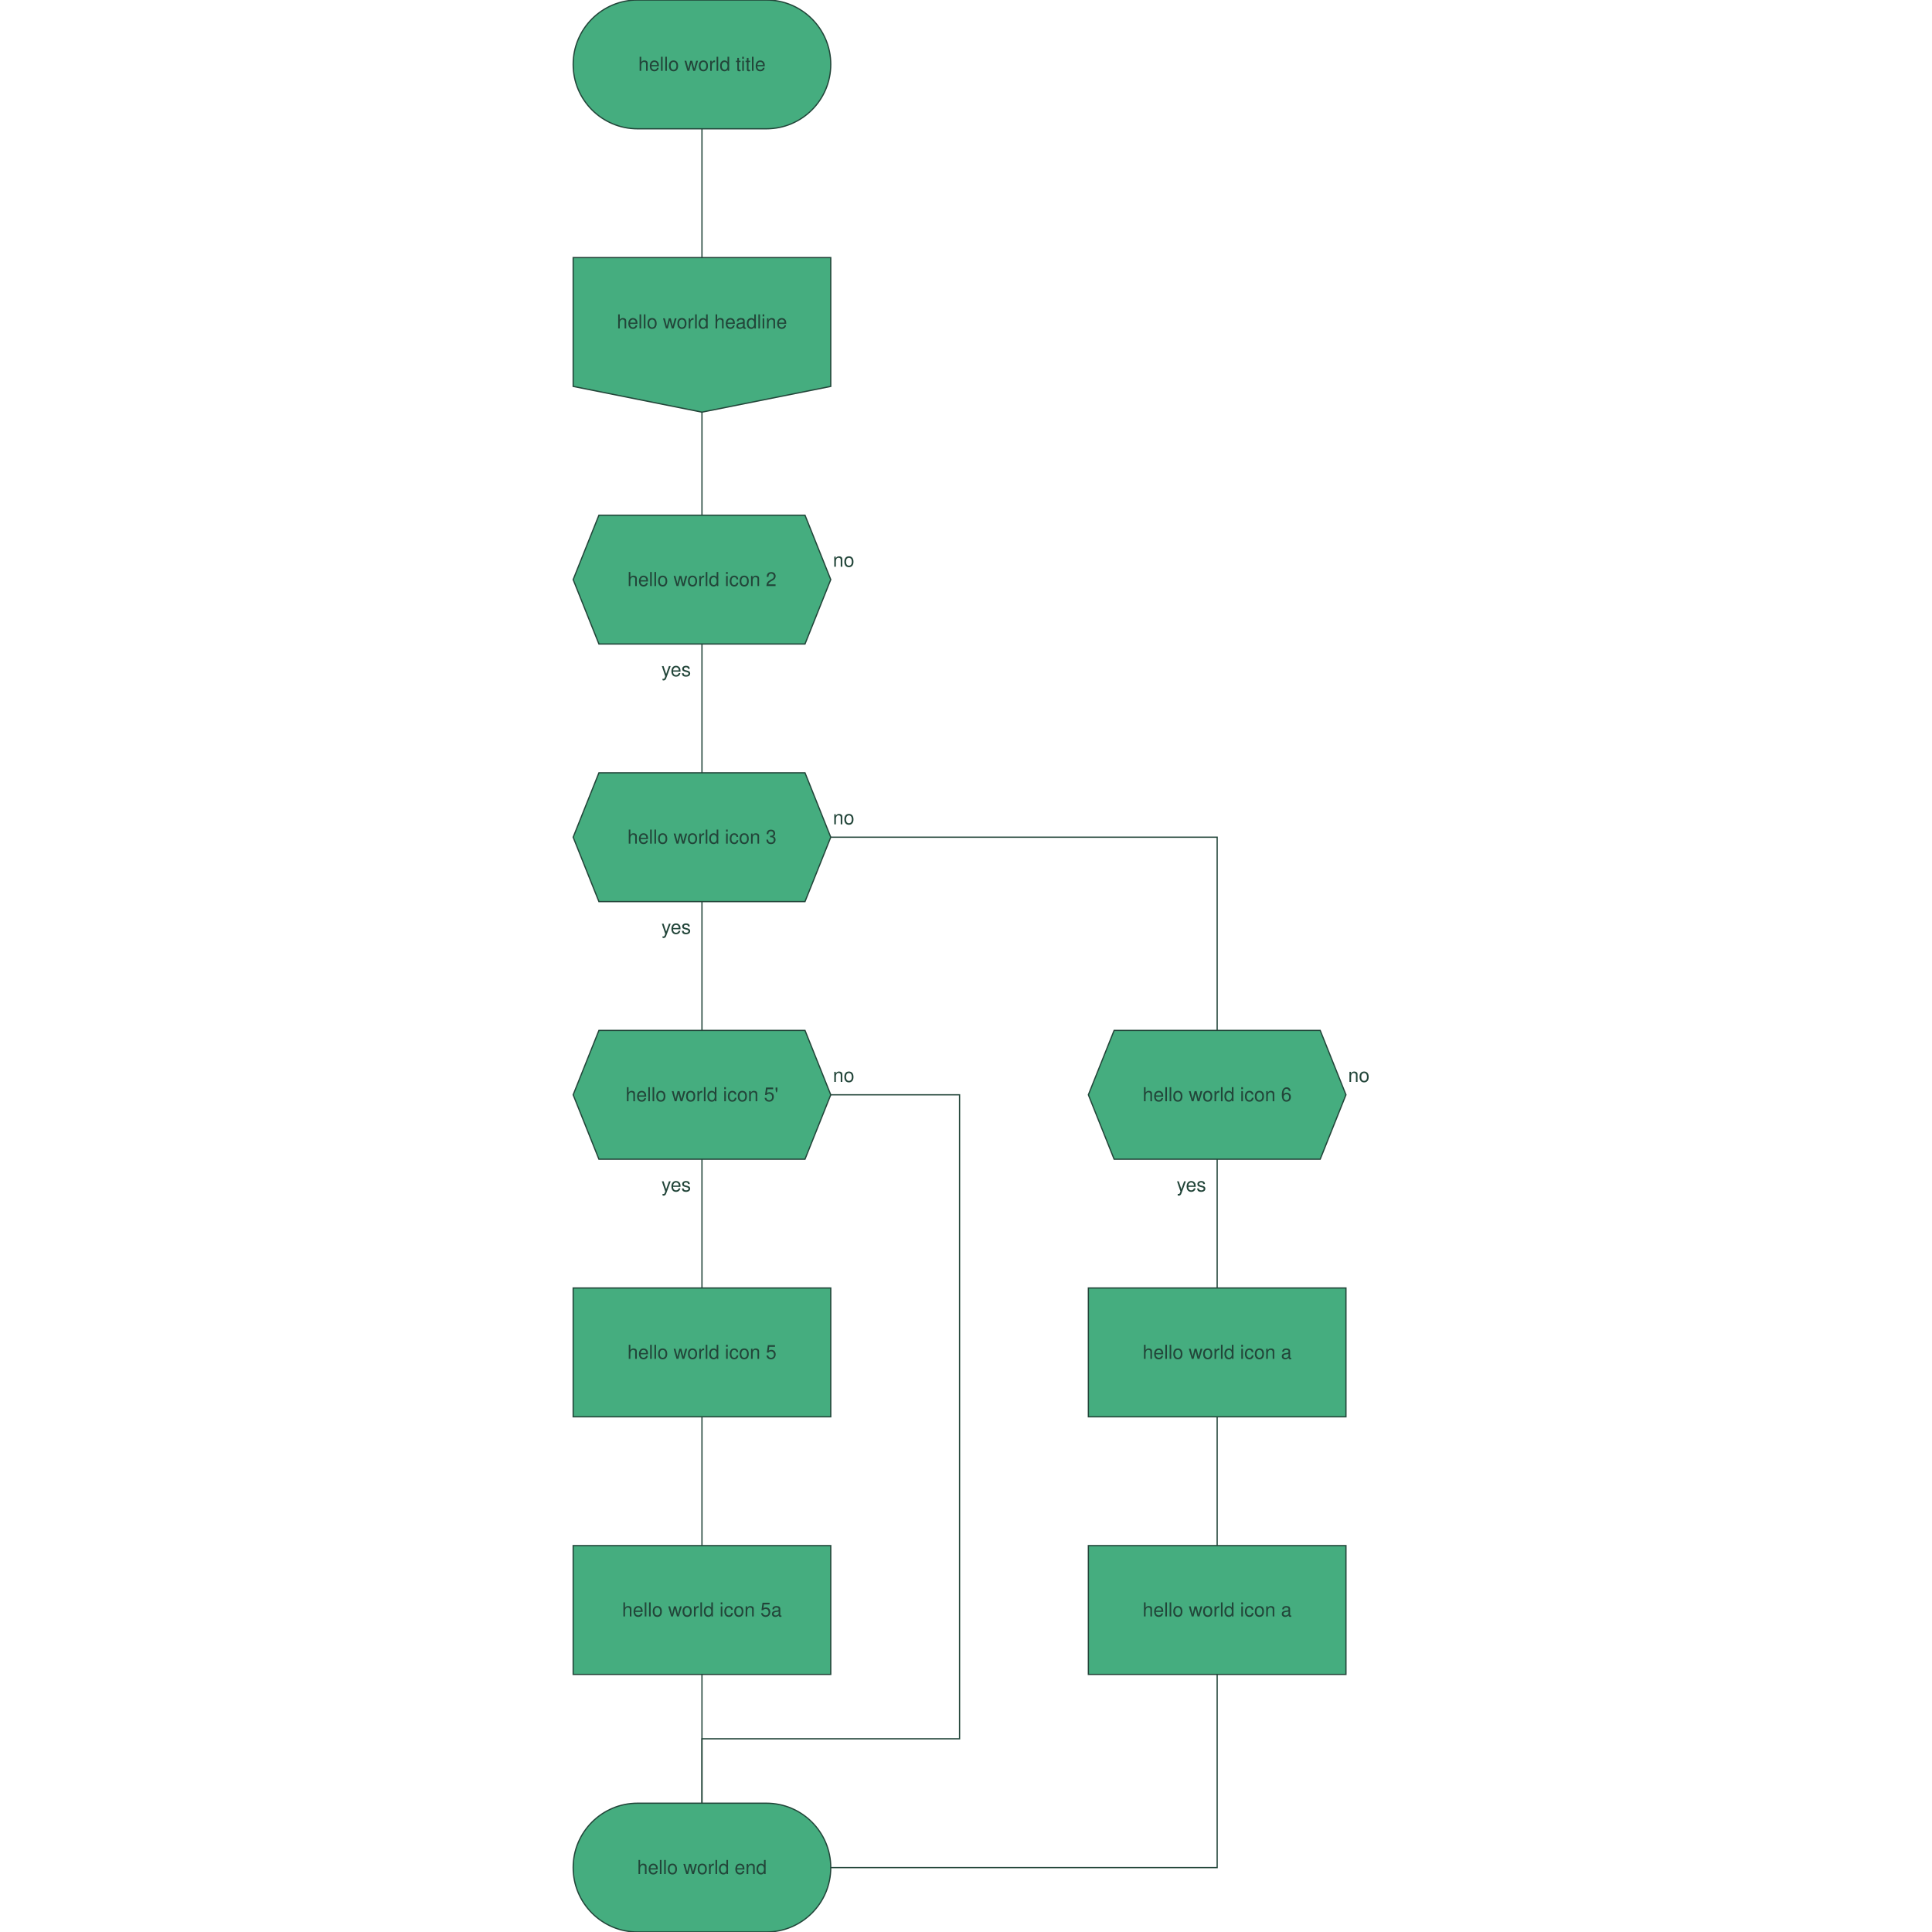
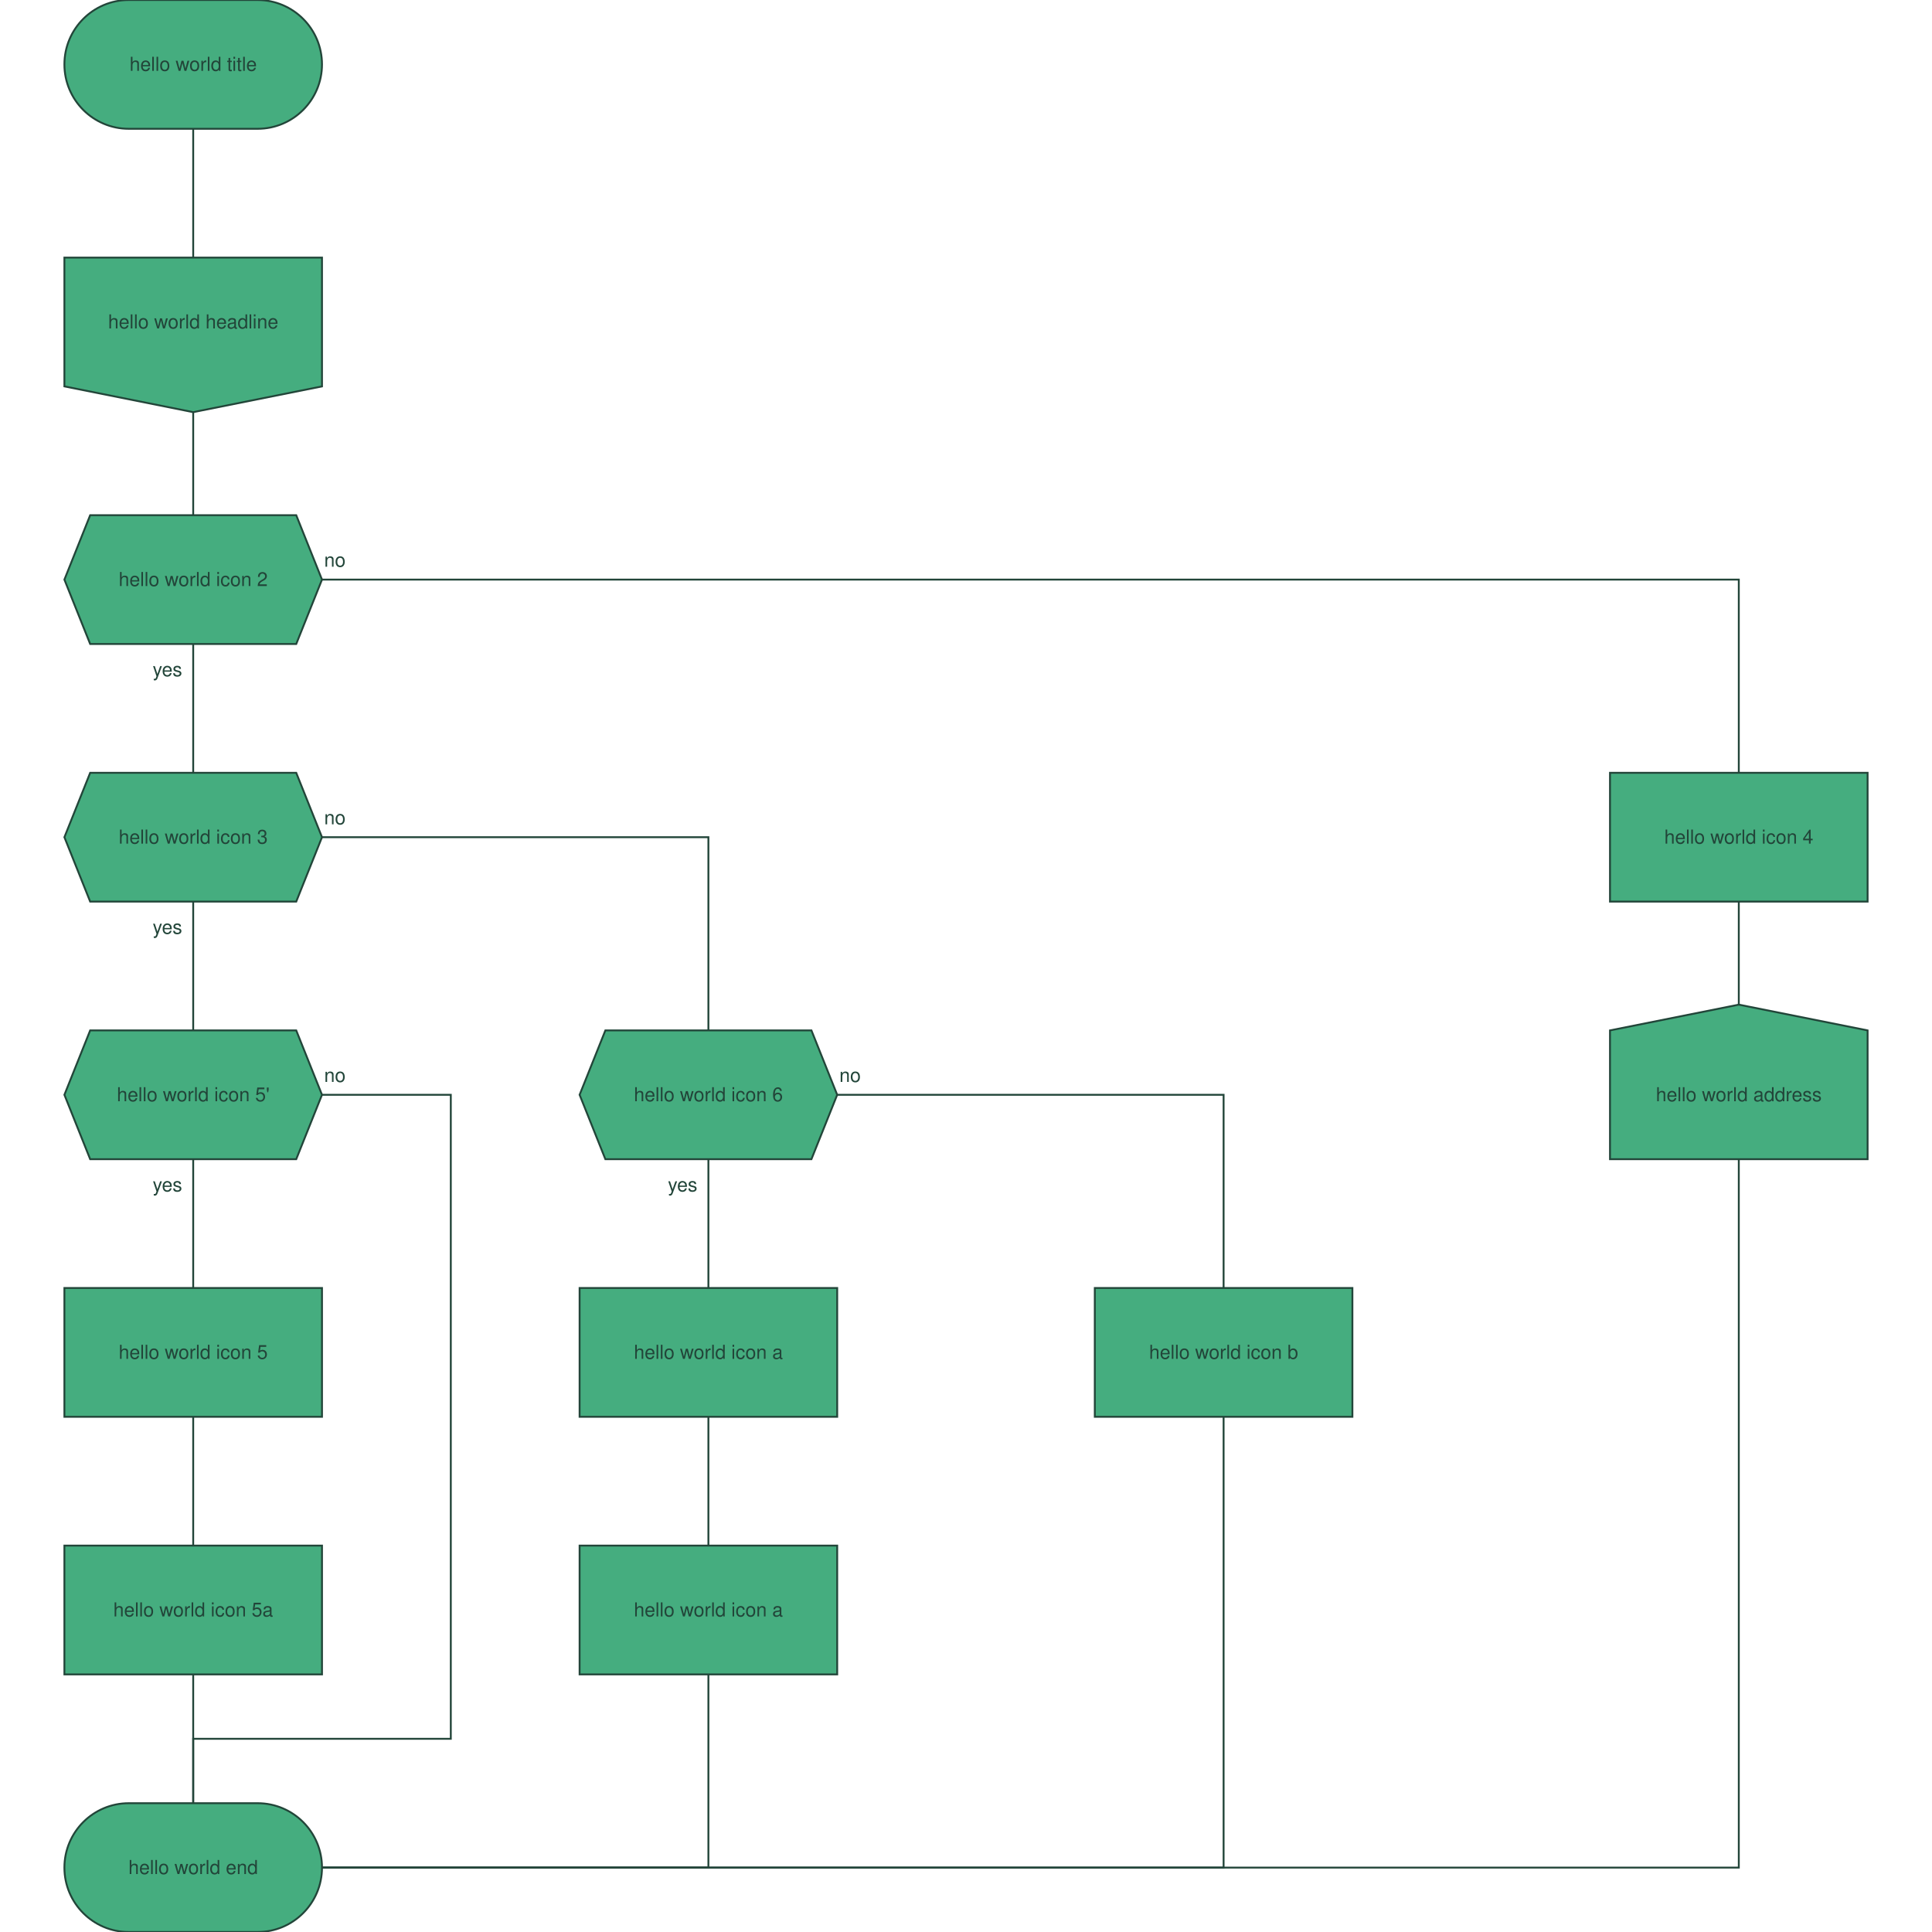
<svg xmlns="http://www.w3.org/2000/svg" font-size="1" viewBox="0.0 0.0 1000.0 1000.0" stroke="rgb(0,0,0)" width="1000" stroke-opacity="1" height="1000" version="1.1">
  <defs />
-   <g stroke-linejoin="miter" fill-opacity="0.0" fill="rgb(0,0,0)" stroke="rgb(34,69,57)" stroke-linecap="butt" stroke-miterlimit="10.0" stroke-opacity="1.0" stroke-width="0.638">
-     <path d="M 630,833.333 v 133.333 h -266.667 " />
+   <g stroke-linejoin="miter" fill-opacity="0.0" fill="rgb(0,0,0)" stroke="rgb(34,69,57)" stroke-linecap="butt" stroke-miterlimit="10.0" stroke-opacity="1.0" stroke-width="0.966">
+     <path d="M 900,566.667 v 400 h -800 " />
  </g>
-   <g stroke-linejoin="miter" fill-opacity="0.0" fill="rgb(0,0,0)" stroke="rgb(34,69,57)" stroke-linecap="butt" stroke-miterlimit="10.0" stroke-opacity="1.0" stroke-width="0.638">
-     <path d="M 630,700 v 133.333 " />
+   <g stroke-linejoin="miter" fill-opacity="0.0" fill="rgb(0,0,0)" stroke="rgb(34,69,57)" stroke-linecap="butt" stroke-miterlimit="10.0" stroke-opacity="1.0" stroke-width="0.966">
+     <path d="M 900,433.333 v 133.333 " />
  </g>
-   <g stroke-linejoin="miter" fill-opacity="0.0" fill="rgb(0,0,0)" stroke="rgb(34,69,57)" stroke-linecap="butt" stroke-miterlimit="10.0" stroke-opacity="1.0" stroke-width="0.638">
-     <path d="M 630,566.667 v 133.333 " />
+   <g stroke-linejoin="miter" fill-opacity="0.0" fill="rgb(0,0,0)" stroke="rgb(34,69,57)" stroke-linecap="butt" stroke-miterlimit="10.0" stroke-opacity="1.0" stroke-width="0.966">
+     <path d="M 633.333,700 v 266.667 h -533.333 " />
  </g>
-   <g stroke-linejoin="miter" fill-opacity="0.0" fill="rgb(0,0,0)" stroke="rgb(34,69,57)" stroke-linecap="butt" stroke-miterlimit="10.0" stroke-opacity="1.0" stroke-width="0.638">
-     <path d="M 363.333,833.333 v 133.333 " />
+   <g stroke-linejoin="miter" fill-opacity="0.0" fill="rgb(0,0,0)" stroke="rgb(34,69,57)" stroke-linecap="butt" stroke-miterlimit="10.0" stroke-opacity="1.0" stroke-width="0.966">
+     <path d="M 366.667,833.333 v 133.333 h -266.667 " />
  </g>
-   <g stroke-linejoin="miter" fill-opacity="0.0" fill="rgb(0,0,0)" stroke="rgb(34,69,57)" stroke-linecap="butt" stroke-miterlimit="10.0" stroke-opacity="1.0" stroke-width="0.638">
-     <path d="M 363.333,700 v 133.333 " />
+   <g stroke-linejoin="miter" fill-opacity="0.0" fill="rgb(0,0,0)" stroke="rgb(34,69,57)" stroke-linecap="butt" stroke-miterlimit="10.0" stroke-opacity="1.0" stroke-width="0.966">
+     <path d="M 366.667,700 v 133.333 " />
  </g>
-   <g stroke-linejoin="miter" fill-opacity="0.0" fill="rgb(0,0,0)" stroke="rgb(34,69,57)" stroke-linecap="butt" stroke-miterlimit="10.0" stroke-opacity="1.0" stroke-width="0.638">
-     <path d="M 363.333,566.667 h 133.333 v 333.333 h -133.333 v 66.667 " />
+   <g stroke-linejoin="miter" fill-opacity="0.0" fill="rgb(0,0,0)" stroke="rgb(34,69,57)" stroke-linecap="butt" stroke-miterlimit="10.0" stroke-opacity="1.0" stroke-width="0.966">
+     <path d="M 366.667,566.667 h 266.667 v 133.333 " />
  </g>
-   <g stroke-linejoin="miter" fill-opacity="0.0" fill="rgb(0,0,0)" stroke="rgb(34,69,57)" stroke-linecap="butt" stroke-miterlimit="10.0" stroke-opacity="1.0" stroke-width="0.638">
-     <path d="M 363.333,566.667 v 133.333 " />
+   <g stroke-linejoin="miter" fill-opacity="0.0" fill="rgb(0,0,0)" stroke="rgb(34,69,57)" stroke-linecap="butt" stroke-miterlimit="10.0" stroke-opacity="1.0" stroke-width="0.966">
+     <path d="M 366.667,566.667 v 133.333 " />
  </g>
-   <g stroke-linejoin="miter" fill-opacity="0.0" fill="rgb(0,0,0)" stroke="rgb(34,69,57)" stroke-linecap="butt" stroke-miterlimit="10.0" stroke-opacity="1.0" stroke-width="0.638">
-     <path d="M 363.333,433.333 h 266.667 v 133.333 " />
+   <g stroke-linejoin="miter" fill-opacity="0.0" fill="rgb(0,0,0)" stroke="rgb(34,69,57)" stroke-linecap="butt" stroke-miterlimit="10.0" stroke-opacity="1.0" stroke-width="0.966">
+     <path d="M 100,833.333 v 133.333 " />
  </g>
-   <g stroke-linejoin="miter" fill-opacity="0.0" fill="rgb(0,0,0)" stroke="rgb(34,69,57)" stroke-linecap="butt" stroke-miterlimit="10.0" stroke-opacity="1.0" stroke-width="0.638">
-     <path d="M 363.333,433.333 v 133.333 " />
+   <g stroke-linejoin="miter" fill-opacity="0.0" fill="rgb(0,0,0)" stroke="rgb(34,69,57)" stroke-linecap="butt" stroke-miterlimit="10.0" stroke-opacity="1.0" stroke-width="0.966">
+     <path d="M 100,700 v 133.333 " />
  </g>
-   <g stroke-linejoin="miter" fill-opacity="0.0" fill="rgb(0,0,0)" stroke="rgb(34,69,57)" stroke-linecap="butt" stroke-miterlimit="10.0" stroke-opacity="1.0" stroke-width="0.638">
-     <path d="M 363.333,300 v 133.333 " />
+   <g stroke-linejoin="miter" fill-opacity="0.0" fill="rgb(0,0,0)" stroke="rgb(34,69,57)" stroke-linecap="butt" stroke-miterlimit="10.0" stroke-opacity="1.0" stroke-width="0.966">
+     <path d="M 100,566.667 h 133.333 v 333.333 h -133.333 v 66.667 " />
  </g>
-   <g stroke-linejoin="miter" fill-opacity="0.0" fill="rgb(0,0,0)" stroke="rgb(34,69,57)" stroke-linecap="butt" stroke-miterlimit="10.0" stroke-opacity="1.0" stroke-width="0.638">
-     <path d="M 363.333,166.667 v 133.333 " />
+   <g stroke-linejoin="miter" fill-opacity="0.0" fill="rgb(0,0,0)" stroke="rgb(34,69,57)" stroke-linecap="butt" stroke-miterlimit="10.0" stroke-opacity="1.0" stroke-width="0.966">
+     <path d="M 100,566.667 v 133.333 " />
  </g>
-   <g stroke-linejoin="miter" fill-opacity="0.0" fill="rgb(0,0,0)" stroke="rgb(34,69,57)" stroke-linecap="butt" stroke-miterlimit="10.0" stroke-opacity="1.0" stroke-width="0.638">
-     <path d="M 363.333,33.333 v 133.333 " />
+   <g stroke-linejoin="miter" fill-opacity="0.0" fill="rgb(0,0,0)" stroke="rgb(34,69,57)" stroke-linecap="butt" stroke-miterlimit="10.0" stroke-opacity="1.0" stroke-width="0.966">
+     <path d="M 100,433.333 h 266.667 v 133.333 " />
  </g>
-   <g stroke-linejoin="miter" fill-opacity="1.0" fill="rgb(69,173,127)" stroke="rgb(34,69,57)" stroke-linecap="butt" stroke-miterlimit="10.0" stroke-opacity="1.0" stroke-width="0.638">
-     <path d="M 696.667,866.667 l -0,-66.667 h -133.333 l -0,66.667 Z" />
+   <g stroke-linejoin="miter" fill-opacity="0.0" fill="rgb(0,0,0)" stroke="rgb(34,69,57)" stroke-linecap="butt" stroke-miterlimit="10.0" stroke-opacity="1.0" stroke-width="0.966">
+     <path d="M 100,433.333 v 133.333 " />
  </g>
-   <g stroke-linejoin="miter" fill-opacity="1.0" font-size="10.0px" fill="rgb(34,69,57)" stroke="rgb(0,0,0)" font-weight="300" font-family="helvetica" stroke-linecap="butt" stroke-miterlimit="10.0" stroke-opacity="1.0" stroke-width="2.551">
-     <text transform="matrix(1,0,0,1,630,833.3333)" stroke="none" dominant-baseline="middle" text-anchor="middle">hello world icon a</text>
+   <g stroke-linejoin="miter" fill-opacity="0.0" fill="rgb(0,0,0)" stroke="rgb(34,69,57)" stroke-linecap="butt" stroke-miterlimit="10.0" stroke-opacity="1.0" stroke-width="0.966">
+     <path d="M 100,300 h 800 v 133.333 " />
  </g>
-   <g stroke-linejoin="miter" fill-opacity="1.0" fill="rgb(69,173,127)" stroke="rgb(34,69,57)" stroke-linecap="butt" stroke-miterlimit="10.0" stroke-opacity="1.0" stroke-width="0.638">
-     <path d="M 696.667,733.333 l -0,-66.667 h -133.333 l -0,66.667 Z" />
+   <g stroke-linejoin="miter" fill-opacity="0.0" fill="rgb(0,0,0)" stroke="rgb(34,69,57)" stroke-linecap="butt" stroke-miterlimit="10.0" stroke-opacity="1.0" stroke-width="0.966">
+     <path d="M 100,300 v 133.333 " />
  </g>
-   <g stroke-linejoin="miter" fill-opacity="1.0" font-size="10.0px" fill="rgb(34,69,57)" stroke="rgb(0,0,0)" font-weight="300" font-family="helvetica" stroke-linecap="butt" stroke-miterlimit="10.0" stroke-opacity="1.0" stroke-width="2.551">
-     <text transform="matrix(1,0,0,1,630,700)" stroke="none" dominant-baseline="middle" text-anchor="middle">hello world icon a</text>
+   <g stroke-linejoin="miter" fill-opacity="0.0" fill="rgb(0,0,0)" stroke="rgb(34,69,57)" stroke-linecap="butt" stroke-miterlimit="10.0" stroke-opacity="1.0" stroke-width="0.966">
+     <path d="M 100,166.667 v 133.333 " />
  </g>
-   <g stroke-linejoin="miter" fill-opacity="1.0" fill="rgb(69,173,127)" stroke="rgb(34,69,57)" stroke-linecap="butt" stroke-miterlimit="10.0" stroke-opacity="1.0" stroke-width="0.638">
-     <path d="M 576.667,600 l -13.333,-33.333 l 13.333,-33.333 h 106.667 l 13.333,33.333 l -13.333,33.333 h -106.667 Z" />
+   <g stroke-linejoin="miter" fill-opacity="0.0" fill="rgb(0,0,0)" stroke="rgb(34,69,57)" stroke-linecap="butt" stroke-miterlimit="10.0" stroke-opacity="1.0" stroke-width="0.966">
+     <path d="M 100,33.333 v 133.333 " />
  </g>
-   <g stroke-linejoin="miter" fill-opacity="1.0" font-size="10.0px" fill="rgb(34,69,57)" stroke="rgb(0,0,0)" font-weight="300" font-family="helvetica" stroke-linecap="butt" stroke-miterlimit="10.0" stroke-opacity="1.0" stroke-width="2.551">
-     <text transform="matrix(1,0,0,1,703.3333,556.6667)" stroke="none" dominant-baseline="middle" text-anchor="middle">no</text>
+   <g stroke-linejoin="miter" fill-opacity="1.0" fill="rgb(69,173,127)" stroke="rgb(34,69,57)" stroke-linecap="butt" stroke-miterlimit="10.0" stroke-opacity="1.0" stroke-width="0.966">
+     <path d="M 833.333,600 v -66.667 l 66.667,-13.333 l 66.667,13.333 v 66.667 h -133.333 Z" />
  </g>
-   <g stroke-linejoin="miter" fill-opacity="1.0" font-size="10.0px" fill="rgb(34,69,57)" stroke="rgb(0,0,0)" font-weight="300" font-family="helvetica" stroke-linecap="butt" stroke-miterlimit="10.0" stroke-opacity="1.0" stroke-width="2.551">
-     <text transform="matrix(1,0,0,1,616.6667,613.3333)" stroke="none" dominant-baseline="middle" text-anchor="middle">yes</text>
+   <g stroke-linejoin="miter" fill-opacity="1.0" font-size="10.0px" fill="rgb(34,69,57)" stroke="rgb(0,0,0)" font-weight="300" font-family="helvetica" stroke-linecap="butt" stroke-miterlimit="10.0" stroke-opacity="1.0" stroke-width="3.864">
+     <text transform="matrix(1,0,0,1,900,566.6667)" stroke="none" dominant-baseline="middle" text-anchor="middle">hello world address</text>
  </g>
-   <g stroke-linejoin="miter" fill-opacity="1.0" font-size="10.0px" fill="rgb(34,69,57)" stroke="rgb(0,0,0)" font-weight="300" font-family="helvetica" stroke-linecap="butt" stroke-miterlimit="10.0" stroke-opacity="1.0" stroke-width="2.551">
-     <text transform="matrix(1,0,0,1,630,566.6667)" stroke="none" dominant-baseline="middle" text-anchor="middle">hello world icon 6</text>
+   <g stroke-linejoin="miter" fill-opacity="1.0" fill="rgb(69,173,127)" stroke="rgb(34,69,57)" stroke-linecap="butt" stroke-miterlimit="10.0" stroke-opacity="1.0" stroke-width="0.966">
+     <path d="M 966.667,466.667 l -0,-66.667 h -133.333 l -0,66.667 Z" />
  </g>
-   <g stroke-linejoin="miter" fill-opacity="1.0" fill="rgb(69,173,127)" stroke="rgb(34,69,57)" stroke-linecap="butt" stroke-miterlimit="10.0" stroke-opacity="1.0" stroke-width="0.638">
-     <path d="M 430,966.667 h 0 c 0,-18.41 -14.924,-33.333 -33.333 -33.333h -66.667 c -18.41,-0 -33.333,14.924 -33.333 33.333h 0 c -0,18.41 14.924,33.333 33.333 33.333h 66.667 c 18.41,0 33.333,-14.924 33.333 -33.333Z" />
+   <g stroke-linejoin="miter" fill-opacity="1.0" font-size="10.0px" fill="rgb(34,69,57)" stroke="rgb(0,0,0)" font-weight="300" font-family="helvetica" stroke-linecap="butt" stroke-miterlimit="10.0" stroke-opacity="1.0" stroke-width="3.864">
+     <text transform="matrix(1,0,0,1,900,433.3333)" stroke="none" dominant-baseline="middle" text-anchor="middle">hello world icon 4</text>
  </g>
-   <g stroke-linejoin="miter" fill-opacity="1.0" font-size="10.0px" fill="rgb(34,69,57)" stroke="rgb(0,0,0)" font-weight="300" font-family="helvetica" stroke-linecap="butt" stroke-miterlimit="10.0" stroke-opacity="1.0" stroke-width="2.551">
-     <text transform="matrix(1,0,0,1,363.3333,966.6667)" stroke="none" dominant-baseline="middle" text-anchor="middle">hello world end</text>
+   <g stroke-linejoin="miter" fill-opacity="1.0" fill="rgb(69,173,127)" stroke="rgb(34,69,57)" stroke-linecap="butt" stroke-miterlimit="10.0" stroke-opacity="1.0" stroke-width="0.966">
+     <path d="M 700,733.333 l -0,-66.667 h -133.333 l -0,66.667 Z" />
  </g>
-   <g stroke-linejoin="miter" fill-opacity="1.0" fill="rgb(69,173,127)" stroke="rgb(34,69,57)" stroke-linecap="butt" stroke-miterlimit="10.0" stroke-opacity="1.0" stroke-width="0.638">
-     <path d="M 430,866.667 l -0,-66.667 h -133.333 l -0,66.667 Z" />
+   <g stroke-linejoin="miter" fill-opacity="1.0" font-size="10.0px" fill="rgb(34,69,57)" stroke="rgb(0,0,0)" font-weight="300" font-family="helvetica" stroke-linecap="butt" stroke-miterlimit="10.0" stroke-opacity="1.0" stroke-width="3.864">
+     <text transform="matrix(1,0,0,1,633.3333,700)" stroke="none" dominant-baseline="middle" text-anchor="middle">hello world icon b</text>
  </g>
-   <g stroke-linejoin="miter" fill-opacity="1.0" font-size="10.0px" fill="rgb(34,69,57)" stroke="rgb(0,0,0)" font-weight="300" font-family="helvetica" stroke-linecap="butt" stroke-miterlimit="10.0" stroke-opacity="1.0" stroke-width="2.551">
-     <text transform="matrix(1,0,0,1,363.3333,833.3333)" stroke="none" dominant-baseline="middle" text-anchor="middle">hello world icon 5a</text>
+   <g stroke-linejoin="miter" fill-opacity="1.0" fill="rgb(69,173,127)" stroke="rgb(34,69,57)" stroke-linecap="butt" stroke-miterlimit="10.0" stroke-opacity="1.0" stroke-width="0.966">
+     <path d="M 433.333,866.667 l -0,-66.667 h -133.333 l -0,66.667 Z" />
  </g>
-   <g stroke-linejoin="miter" fill-opacity="1.0" fill="rgb(69,173,127)" stroke="rgb(34,69,57)" stroke-linecap="butt" stroke-miterlimit="10.0" stroke-opacity="1.0" stroke-width="0.638">
-     <path d="M 430,733.333 l -0,-66.667 h -133.333 l -0,66.667 Z" />
+   <g stroke-linejoin="miter" fill-opacity="1.0" font-size="10.0px" fill="rgb(34,69,57)" stroke="rgb(0,0,0)" font-weight="300" font-family="helvetica" stroke-linecap="butt" stroke-miterlimit="10.0" stroke-opacity="1.0" stroke-width="3.864">
+     <text transform="matrix(1,0,0,1,366.6667,833.3333)" stroke="none" dominant-baseline="middle" text-anchor="middle">hello world icon a</text>
  </g>
-   <g stroke-linejoin="miter" fill-opacity="1.0" font-size="10.0px" fill="rgb(34,69,57)" stroke="rgb(0,0,0)" font-weight="300" font-family="helvetica" stroke-linecap="butt" stroke-miterlimit="10.0" stroke-opacity="1.0" stroke-width="2.551">
-     <text transform="matrix(1,0,0,1,363.3333,700)" stroke="none" dominant-baseline="middle" text-anchor="middle">hello world icon 5</text>
+   <g stroke-linejoin="miter" fill-opacity="1.0" fill="rgb(69,173,127)" stroke="rgb(34,69,57)" stroke-linecap="butt" stroke-miterlimit="10.0" stroke-opacity="1.0" stroke-width="0.966">
+     <path d="M 433.333,733.333 l -0,-66.667 h -133.333 l -0,66.667 Z" />
  </g>
-   <g stroke-linejoin="miter" fill-opacity="1.0" fill="rgb(69,173,127)" stroke="rgb(34,69,57)" stroke-linecap="butt" stroke-miterlimit="10.0" stroke-opacity="1.0" stroke-width="0.638">
-     <path d="M 310,600 l -13.333,-33.333 l 13.333,-33.333 h 106.667 l 13.333,33.333 l -13.333,33.333 h -106.667 Z" />
+   <g stroke-linejoin="miter" fill-opacity="1.0" font-size="10.0px" fill="rgb(34,69,57)" stroke="rgb(0,0,0)" font-weight="300" font-family="helvetica" stroke-linecap="butt" stroke-miterlimit="10.0" stroke-opacity="1.0" stroke-width="3.864">
+     <text transform="matrix(1,0,0,1,366.6667,700)" stroke="none" dominant-baseline="middle" text-anchor="middle">hello world icon a</text>
  </g>
-   <g stroke-linejoin="miter" fill-opacity="1.0" font-size="10.0px" fill="rgb(34,69,57)" stroke="rgb(0,0,0)" font-weight="300" font-family="helvetica" stroke-linecap="butt" stroke-miterlimit="10.0" stroke-opacity="1.0" stroke-width="2.551">
-     <text transform="matrix(1,0,0,1,436.6667,556.6667)" stroke="none" dominant-baseline="middle" text-anchor="middle">no</text>
+   <g stroke-linejoin="miter" fill-opacity="1.0" fill="rgb(69,173,127)" stroke="rgb(34,69,57)" stroke-linecap="butt" stroke-miterlimit="10.0" stroke-opacity="1.0" stroke-width="0.966">
+     <path d="M 313.333,600 l -13.333,-33.333 l 13.333,-33.333 h 106.667 l 13.333,33.333 l -13.333,33.333 h -106.667 Z" />
  </g>
-   <g stroke-linejoin="miter" fill-opacity="1.0" font-size="10.0px" fill="rgb(34,69,57)" stroke="rgb(0,0,0)" font-weight="300" font-family="helvetica" stroke-linecap="butt" stroke-miterlimit="10.0" stroke-opacity="1.0" stroke-width="2.551">
-     <text transform="matrix(1,0,0,1,350,613.3333)" stroke="none" dominant-baseline="middle" text-anchor="middle">yes</text>
+   <g stroke-linejoin="miter" fill-opacity="1.0" font-size="10.0px" fill="rgb(34,69,57)" stroke="rgb(0,0,0)" font-weight="300" font-family="helvetica" stroke-linecap="butt" stroke-miterlimit="10.0" stroke-opacity="1.0" stroke-width="3.864">
+     <text transform="matrix(1,0,0,1,440,556.6667)" stroke="none" dominant-baseline="middle" text-anchor="middle">no</text>
  </g>
-   <g stroke-linejoin="miter" fill-opacity="1.0" font-size="10.0px" fill="rgb(34,69,57)" stroke="rgb(0,0,0)" font-weight="300" font-family="helvetica" stroke-linecap="butt" stroke-miterlimit="10.0" stroke-opacity="1.0" stroke-width="2.551">
-     <text transform="matrix(1,0,0,1,363.3333,566.6667)" stroke="none" dominant-baseline="middle" text-anchor="middle">hello world icon 5'</text>
+   <g stroke-linejoin="miter" fill-opacity="1.0" font-size="10.0px" fill="rgb(34,69,57)" stroke="rgb(0,0,0)" font-weight="300" font-family="helvetica" stroke-linecap="butt" stroke-miterlimit="10.0" stroke-opacity="1.0" stroke-width="3.864">
+     <text transform="matrix(1,0,0,1,353.3333,613.3333)" stroke="none" dominant-baseline="middle" text-anchor="middle">yes</text>
  </g>
-   <g stroke-linejoin="miter" fill-opacity="1.0" fill="rgb(69,173,127)" stroke="rgb(34,69,57)" stroke-linecap="butt" stroke-miterlimit="10.0" stroke-opacity="1.0" stroke-width="0.638">
-     <path d="M 310,466.667 l -13.333,-33.333 l 13.333,-33.333 h 106.667 l 13.333,33.333 l -13.333,33.333 h -106.667 Z" />
+   <g stroke-linejoin="miter" fill-opacity="1.0" font-size="10.0px" fill="rgb(34,69,57)" stroke="rgb(0,0,0)" font-weight="300" font-family="helvetica" stroke-linecap="butt" stroke-miterlimit="10.0" stroke-opacity="1.0" stroke-width="3.864">
+     <text transform="matrix(1,0,0,1,366.6667,566.6667)" stroke="none" dominant-baseline="middle" text-anchor="middle">hello world icon 6</text>
  </g>
-   <g stroke-linejoin="miter" fill-opacity="1.0" font-size="10.0px" fill="rgb(34,69,57)" stroke="rgb(0,0,0)" font-weight="300" font-family="helvetica" stroke-linecap="butt" stroke-miterlimit="10.0" stroke-opacity="1.0" stroke-width="2.551">
-     <text transform="matrix(1,0,0,1,436.6667,423.3333)" stroke="none" dominant-baseline="middle" text-anchor="middle">no</text>
+   <g stroke-linejoin="miter" fill-opacity="1.0" fill="rgb(69,173,127)" stroke="rgb(34,69,57)" stroke-linecap="butt" stroke-miterlimit="10.0" stroke-opacity="1.0" stroke-width="0.966">
+     <path d="M 166.667,966.667 h 0 c 0,-18.41 -14.924,-33.333 -33.333 -33.333h -66.667 c -18.41,-0 -33.333,14.924 -33.333 33.333h 0 c -0,18.41 14.924,33.333 33.333 33.333h 66.667 c 18.41,0 33.333,-14.924 33.333 -33.333Z" />
  </g>
-   <g stroke-linejoin="miter" fill-opacity="1.0" font-size="10.0px" fill="rgb(34,69,57)" stroke="rgb(0,0,0)" font-weight="300" font-family="helvetica" stroke-linecap="butt" stroke-miterlimit="10.0" stroke-opacity="1.0" stroke-width="2.551">
-     <text transform="matrix(1,0,0,1,350,480)" stroke="none" dominant-baseline="middle" text-anchor="middle">yes</text>
+   <g stroke-linejoin="miter" fill-opacity="1.0" font-size="10.0px" fill="rgb(34,69,57)" stroke="rgb(0,0,0)" font-weight="300" font-family="helvetica" stroke-linecap="butt" stroke-miterlimit="10.0" stroke-opacity="1.0" stroke-width="3.864">
+     <text transform="matrix(1,0,0,1,100,966.6667)" stroke="none" dominant-baseline="middle" text-anchor="middle">hello world end</text>
  </g>
-   <g stroke-linejoin="miter" fill-opacity="1.0" font-size="10.0px" fill="rgb(34,69,57)" stroke="rgb(0,0,0)" font-weight="300" font-family="helvetica" stroke-linecap="butt" stroke-miterlimit="10.0" stroke-opacity="1.0" stroke-width="2.551">
-     <text transform="matrix(1,0,0,1,363.3333,433.3333)" stroke="none" dominant-baseline="middle" text-anchor="middle">hello world icon 3</text>
+   <g stroke-linejoin="miter" fill-opacity="1.0" fill="rgb(69,173,127)" stroke="rgb(34,69,57)" stroke-linecap="butt" stroke-miterlimit="10.0" stroke-opacity="1.0" stroke-width="0.966">
+     <path d="M 166.667,866.667 l -0,-66.667 h -133.333 l -0,66.667 Z" />
  </g>
-   <g stroke-linejoin="miter" fill-opacity="1.0" fill="rgb(69,173,127)" stroke="rgb(34,69,57)" stroke-linecap="butt" stroke-miterlimit="10.0" stroke-opacity="1.0" stroke-width="0.638">
-     <path d="M 310,333.333 l -13.333,-33.333 l 13.333,-33.333 h 106.667 l 13.333,33.333 l -13.333,33.333 h -106.667 Z" />
+   <g stroke-linejoin="miter" fill-opacity="1.0" font-size="10.0px" fill="rgb(34,69,57)" stroke="rgb(0,0,0)" font-weight="300" font-family="helvetica" stroke-linecap="butt" stroke-miterlimit="10.0" stroke-opacity="1.0" stroke-width="3.864">
+     <text transform="matrix(1,0,0,1,100,833.3333)" stroke="none" dominant-baseline="middle" text-anchor="middle">hello world icon 5a</text>
  </g>
-   <g stroke-linejoin="miter" fill-opacity="1.0" font-size="10.0px" fill="rgb(34,69,57)" stroke="rgb(0,0,0)" font-weight="300" font-family="helvetica" stroke-linecap="butt" stroke-miterlimit="10.0" stroke-opacity="1.0" stroke-width="2.551">
-     <text transform="matrix(1,0,0,1,436.6667,290)" stroke="none" dominant-baseline="middle" text-anchor="middle">no</text>
+   <g stroke-linejoin="miter" fill-opacity="1.0" fill="rgb(69,173,127)" stroke="rgb(34,69,57)" stroke-linecap="butt" stroke-miterlimit="10.0" stroke-opacity="1.0" stroke-width="0.966">
+     <path d="M 166.667,733.333 l -0,-66.667 h -133.333 l -0,66.667 Z" />
  </g>
-   <g stroke-linejoin="miter" fill-opacity="1.0" font-size="10.0px" fill="rgb(34,69,57)" stroke="rgb(0,0,0)" font-weight="300" font-family="helvetica" stroke-linecap="butt" stroke-miterlimit="10.0" stroke-opacity="1.0" stroke-width="2.551">
-     <text transform="matrix(1,0,0,1,350,346.6667)" stroke="none" dominant-baseline="middle" text-anchor="middle">yes</text>
+   <g stroke-linejoin="miter" fill-opacity="1.0" font-size="10.0px" fill="rgb(34,69,57)" stroke="rgb(0,0,0)" font-weight="300" font-family="helvetica" stroke-linecap="butt" stroke-miterlimit="10.0" stroke-opacity="1.0" stroke-width="3.864">
+     <text transform="matrix(1,0,0,1,100,700)" stroke="none" dominant-baseline="middle" text-anchor="middle">hello world icon 5</text>
  </g>
-   <g stroke-linejoin="miter" fill-opacity="1.0" font-size="10.0px" fill="rgb(34,69,57)" stroke="rgb(0,0,0)" font-weight="300" font-family="helvetica" stroke-linecap="butt" stroke-miterlimit="10.0" stroke-opacity="1.0" stroke-width="2.551">
-     <text transform="matrix(1,0,0,1,363.3333,300)" stroke="none" dominant-baseline="middle" text-anchor="middle">hello world icon 2</text>
+   <g stroke-linejoin="miter" fill-opacity="1.0" fill="rgb(69,173,127)" stroke="rgb(34,69,57)" stroke-linecap="butt" stroke-miterlimit="10.0" stroke-opacity="1.0" stroke-width="0.966">
+     <path d="M 46.667,600 l -13.333,-33.333 l 13.333,-33.333 h 106.667 l 13.333,33.333 l -13.333,33.333 h -106.667 Z" />
  </g>
-   <g stroke-linejoin="miter" fill-opacity="1.0" fill="rgb(69,173,127)" stroke="rgb(34,69,57)" stroke-linecap="butt" stroke-miterlimit="10.0" stroke-opacity="1.0" stroke-width="0.638">
-     <path d="M 296.667,200 v -66.667 h 133.333 v 66.667 l -66.667,13.333 Z" />
+   <g stroke-linejoin="miter" fill-opacity="1.0" font-size="10.0px" fill="rgb(34,69,57)" stroke="rgb(0,0,0)" font-weight="300" font-family="helvetica" stroke-linecap="butt" stroke-miterlimit="10.0" stroke-opacity="1.0" stroke-width="3.864">
+     <text transform="matrix(1,0,0,1,173.3333,556.6667)" stroke="none" dominant-baseline="middle" text-anchor="middle">no</text>
  </g>
-   <g stroke-linejoin="miter" fill-opacity="1.0" font-size="10.0px" fill="rgb(34,69,57)" stroke="rgb(0,0,0)" font-weight="300" font-family="helvetica" stroke-linecap="butt" stroke-miterlimit="10.0" stroke-opacity="1.0" stroke-width="2.551">
-     <text transform="matrix(1,0,0,1,363.3333,166.6667)" stroke="none" dominant-baseline="middle" text-anchor="middle">hello world headline</text>
+   <g stroke-linejoin="miter" fill-opacity="1.0" font-size="10.0px" fill="rgb(34,69,57)" stroke="rgb(0,0,0)" font-weight="300" font-family="helvetica" stroke-linecap="butt" stroke-miterlimit="10.0" stroke-opacity="1.0" stroke-width="3.864">
+     <text transform="matrix(1,0,0,1,86.6667,613.3333)" stroke="none" dominant-baseline="middle" text-anchor="middle">yes</text>
  </g>
-   <g stroke-linejoin="miter" fill-opacity="1.0" fill="rgb(69,173,127)" stroke="rgb(34,69,57)" stroke-linecap="butt" stroke-miterlimit="10.0" stroke-opacity="1.0" stroke-width="0.638">
-     <path d="M 430,33.333 h 0 c 0,-18.41 -14.924,-33.333 -33.333 -33.333h -66.667 c -18.41,-0 -33.333,14.924 -33.333 33.333h 0 c -0,18.41 14.924,33.333 33.333 33.333h 66.667 c 18.41,0 33.333,-14.924 33.333 -33.333Z" />
+   <g stroke-linejoin="miter" fill-opacity="1.0" font-size="10.0px" fill="rgb(34,69,57)" stroke="rgb(0,0,0)" font-weight="300" font-family="helvetica" stroke-linecap="butt" stroke-miterlimit="10.0" stroke-opacity="1.0" stroke-width="3.864">
+     <text transform="matrix(1,0,0,1,100,566.6667)" stroke="none" dominant-baseline="middle" text-anchor="middle">hello world icon 5'</text>
  </g>
-   <g stroke-linejoin="miter" fill-opacity="1.0" font-size="10.0px" fill="rgb(34,69,57)" stroke="rgb(0,0,0)" font-weight="300" font-family="helvetica" stroke-linecap="butt" stroke-miterlimit="10.0" stroke-opacity="1.0" stroke-width="2.551">
-     <text transform="matrix(1,0,0,1,363.3333,33.3333)" stroke="none" dominant-baseline="middle" text-anchor="middle">hello world title</text>
+   <g stroke-linejoin="miter" fill-opacity="1.0" fill="rgb(69,173,127)" stroke="rgb(34,69,57)" stroke-linecap="butt" stroke-miterlimit="10.0" stroke-opacity="1.0" stroke-width="0.966">
+     <path d="M 46.667,466.667 l -13.333,-33.333 l 13.333,-33.333 h 106.667 l 13.333,33.333 l -13.333,33.333 h -106.667 Z" />
+   </g>
+   <g stroke-linejoin="miter" fill-opacity="1.0" font-size="10.0px" fill="rgb(34,69,57)" stroke="rgb(0,0,0)" font-weight="300" font-family="helvetica" stroke-linecap="butt" stroke-miterlimit="10.0" stroke-opacity="1.0" stroke-width="3.864">
+     <text transform="matrix(1,0,0,1,173.3333,423.3333)" stroke="none" dominant-baseline="middle" text-anchor="middle">no</text>
+   </g>
+   <g stroke-linejoin="miter" fill-opacity="1.0" font-size="10.0px" fill="rgb(34,69,57)" stroke="rgb(0,0,0)" font-weight="300" font-family="helvetica" stroke-linecap="butt" stroke-miterlimit="10.0" stroke-opacity="1.0" stroke-width="3.864">
+     <text transform="matrix(1,0,0,1,86.6667,480)" stroke="none" dominant-baseline="middle" text-anchor="middle">yes</text>
+   </g>
+   <g stroke-linejoin="miter" fill-opacity="1.0" font-size="10.0px" fill="rgb(34,69,57)" stroke="rgb(0,0,0)" font-weight="300" font-family="helvetica" stroke-linecap="butt" stroke-miterlimit="10.0" stroke-opacity="1.0" stroke-width="3.864">
+     <text transform="matrix(1,0,0,1,100,433.3333)" stroke="none" dominant-baseline="middle" text-anchor="middle">hello world icon 3</text>
+   </g>
+   <g stroke-linejoin="miter" fill-opacity="1.0" fill="rgb(69,173,127)" stroke="rgb(34,69,57)" stroke-linecap="butt" stroke-miterlimit="10.0" stroke-opacity="1.0" stroke-width="0.966">
+     <path d="M 46.667,333.333 l -13.333,-33.333 l 13.333,-33.333 h 106.667 l 13.333,33.333 l -13.333,33.333 h -106.667 Z" />
+   </g>
+   <g stroke-linejoin="miter" fill-opacity="1.0" font-size="10.0px" fill="rgb(34,69,57)" stroke="rgb(0,0,0)" font-weight="300" font-family="helvetica" stroke-linecap="butt" stroke-miterlimit="10.0" stroke-opacity="1.0" stroke-width="3.864">
+     <text transform="matrix(1,0,0,1,173.3333,290)" stroke="none" dominant-baseline="middle" text-anchor="middle">no</text>
+   </g>
+   <g stroke-linejoin="miter" fill-opacity="1.0" font-size="10.0px" fill="rgb(34,69,57)" stroke="rgb(0,0,0)" font-weight="300" font-family="helvetica" stroke-linecap="butt" stroke-miterlimit="10.0" stroke-opacity="1.0" stroke-width="3.864">
+     <text transform="matrix(1,0,0,1,86.6667,346.6667)" stroke="none" dominant-baseline="middle" text-anchor="middle">yes</text>
+   </g>
+   <g stroke-linejoin="miter" fill-opacity="1.0" font-size="10.0px" fill="rgb(34,69,57)" stroke="rgb(0,0,0)" font-weight="300" font-family="helvetica" stroke-linecap="butt" stroke-miterlimit="10.0" stroke-opacity="1.0" stroke-width="3.864">
+     <text transform="matrix(1,0,0,1,100,300)" stroke="none" dominant-baseline="middle" text-anchor="middle">hello world icon 2</text>
+   </g>
+   <g stroke-linejoin="miter" fill-opacity="1.0" fill="rgb(69,173,127)" stroke="rgb(34,69,57)" stroke-linecap="butt" stroke-miterlimit="10.0" stroke-opacity="1.0" stroke-width="0.966">
+     <path d="M 33.333,200 v -66.667 h 133.333 v 66.667 l -66.667,13.333 Z" />
+   </g>
+   <g stroke-linejoin="miter" fill-opacity="1.0" font-size="10.0px" fill="rgb(34,69,57)" stroke="rgb(0,0,0)" font-weight="300" font-family="helvetica" stroke-linecap="butt" stroke-miterlimit="10.0" stroke-opacity="1.0" stroke-width="3.864">
+     <text transform="matrix(1,0,0,1,100,166.6667)" stroke="none" dominant-baseline="middle" text-anchor="middle">hello world headline</text>
+   </g>
+   <g stroke-linejoin="miter" fill-opacity="1.0" fill="rgb(69,173,127)" stroke="rgb(34,69,57)" stroke-linecap="butt" stroke-miterlimit="10.0" stroke-opacity="1.0" stroke-width="0.966">
+     <path d="M 166.667,33.333 h 0 c 0,-18.41 -14.924,-33.333 -33.333 -33.333h -66.667 c -18.41,-0 -33.333,14.924 -33.333 33.333h 0 c -0,18.41 14.924,33.333 33.333 33.333h 66.667 c 18.41,0 33.333,-14.924 33.333 -33.333Z" />
+   </g>
+   <g stroke-linejoin="miter" fill-opacity="1.0" font-size="10.0px" fill="rgb(34,69,57)" stroke="rgb(0,0,0)" font-weight="300" font-family="helvetica" stroke-linecap="butt" stroke-miterlimit="10.0" stroke-opacity="1.0" stroke-width="3.864">
+     <text transform="matrix(1,0,0,1,100,33.3333)" stroke="none" dominant-baseline="middle" text-anchor="middle">hello world title</text>
  </g>
</svg>
